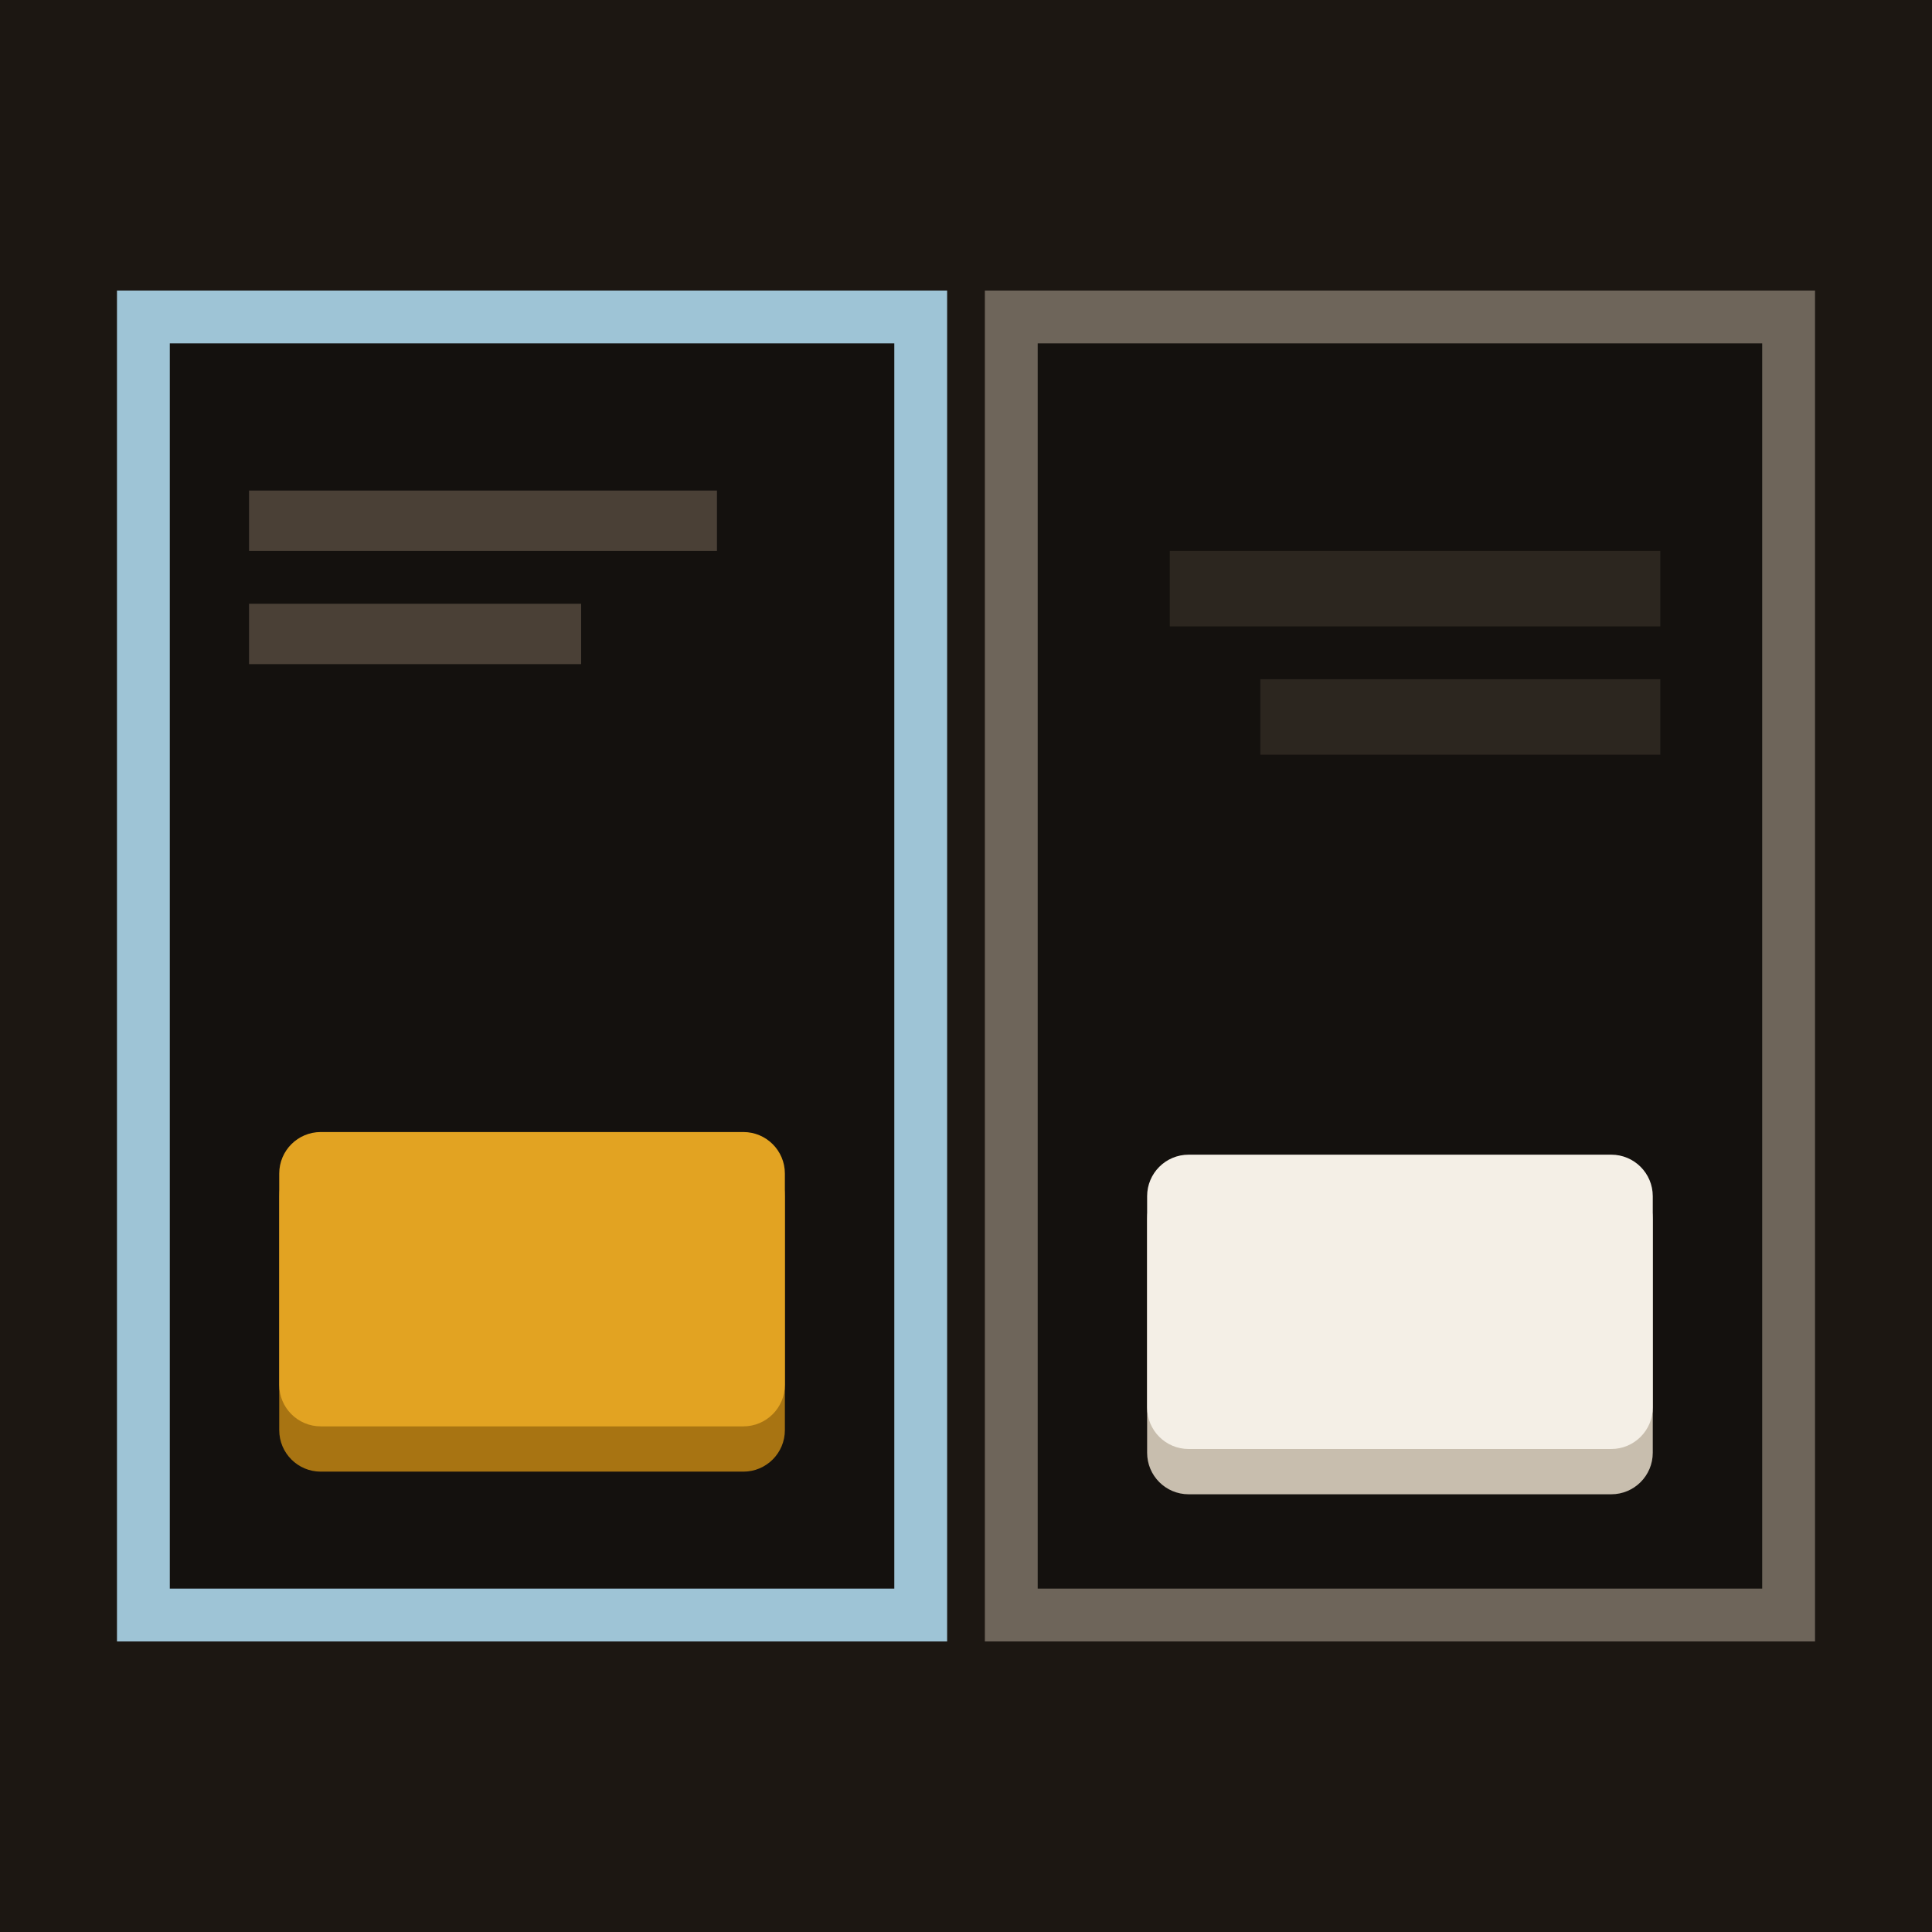
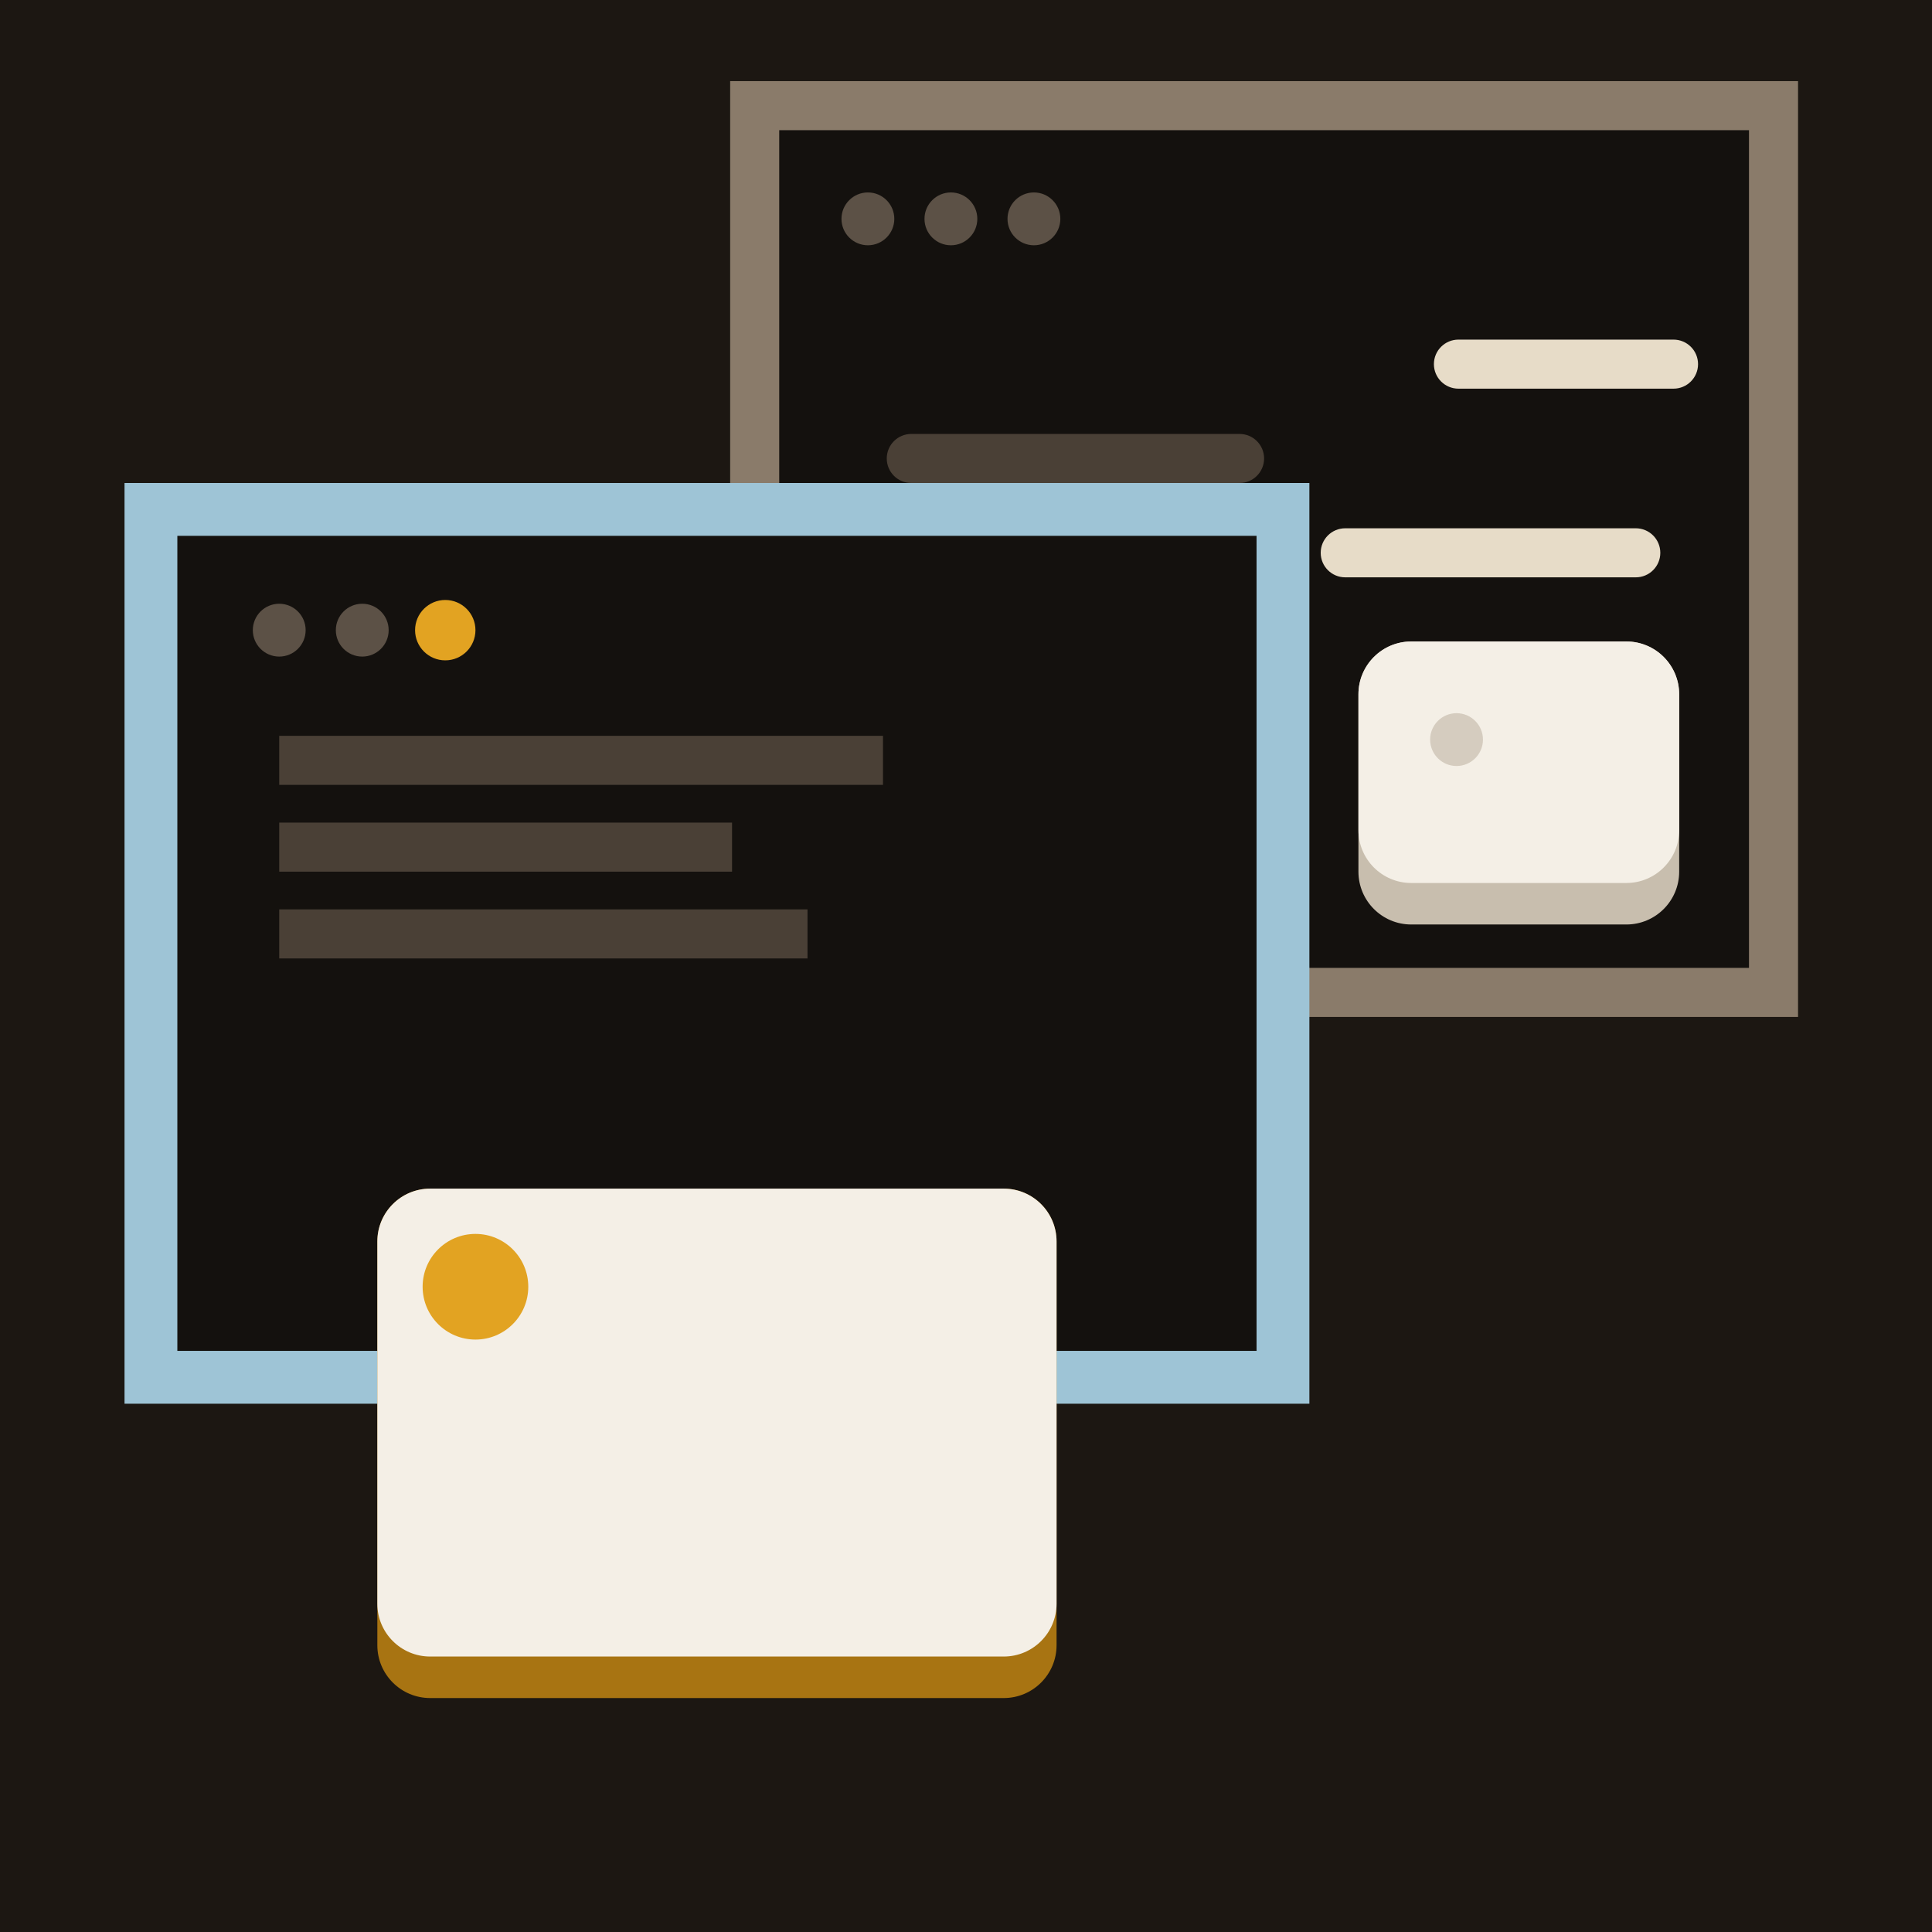
<svg xmlns="http://www.w3.org/2000/svg" width="1024" height="1024" viewBox="0 0 1024 1024" role="img">
  <rect width="1024" height="1024" fill="#1c1712" />
-   <rect x="76" y="168" width="412" height="688" fill="#14110e" stroke="#9ec4d6" stroke-width="28" />
-   <rect x="132" y="260" width="248" height="32" fill="#4a4036" />
-   <rect x="132" y="320" width="176" height="32" fill="#4a4036" />
-   <rect x="148" y="612" width="268" height="168" rx="22" fill="#a87412" />
-   <rect x="148" y="600" width="268" height="156" rx="22" fill="#e2a322" />
-   <rect x="536" y="168" width="412" height="688" fill="#14110e" stroke="#6e655a" stroke-width="28" />
-   <rect x="620" y="292" width="260" height="40" fill="#2c261f" />
-   <rect x="668" y="360" width="212" height="40" fill="#2c261f" />
-   <rect x="608" y="624" width="268" height="168" rx="22" fill="#c8beae" />
-   <rect x="608" y="612" width="268" height="156" rx="22" fill="#f4efe6" />
+   <rect x="400" y="56" width="540" height="470" fill="#14110e" stroke="#8a7b6a" stroke-width="26" />
+   <circle cx="460" cy="116" r="14" fill="#5c5146" />
+   <circle cx="504" cy="116" r="14" fill="#5c5146" />
+   <circle cx="548" cy="116" r="14" fill="#5c5146" />
+   <rect x="760" y="180" width="140" height="26" rx="13" fill="#e7dcc8" />
+   <rect x="470" y="230" width="200" height="26" rx="13" fill="#4a4036" />
+   <rect x="700" y="280" width="180" height="26" rx="13" fill="#e7dcc8" />
+   <rect x="720" y="340" width="170" height="150" rx="28" fill="#c8beae" />
+   <rect x="720" y="340" width="170" height="128" rx="28" fill="#f4efe6" />
+   <circle cx="772" cy="392" r="14" fill="#d5ccbf" />
+   <rect x="80" y="270" width="600" height="460" fill="#14110e" stroke="#9ec4d6" stroke-width="28" />
+   <circle cx="148" cy="334" r="14" fill="#5c5146" />
+   <circle cx="192" cy="334" r="14" fill="#5c5146" />
+   <circle cx="236" cy="334" r="16" fill="#e2a322" />
+   <rect x="148" y="390" width="320" height="26" fill="#4a4036" />
+   <rect x="148" y="436" width="240" height="26" fill="#4a4036" />
+   <rect x="148" y="482" width="280" height="26" fill="#4a4036" />
+   <rect x="200" y="630" width="360" height="270" rx="28" fill="#a87412" />
+   <rect x="200" y="630" width="360" height="248" rx="28" fill="#f4efe6" />
+   <circle cx="252" cy="682" r="28" fill="#e2a322" />
</svg>
